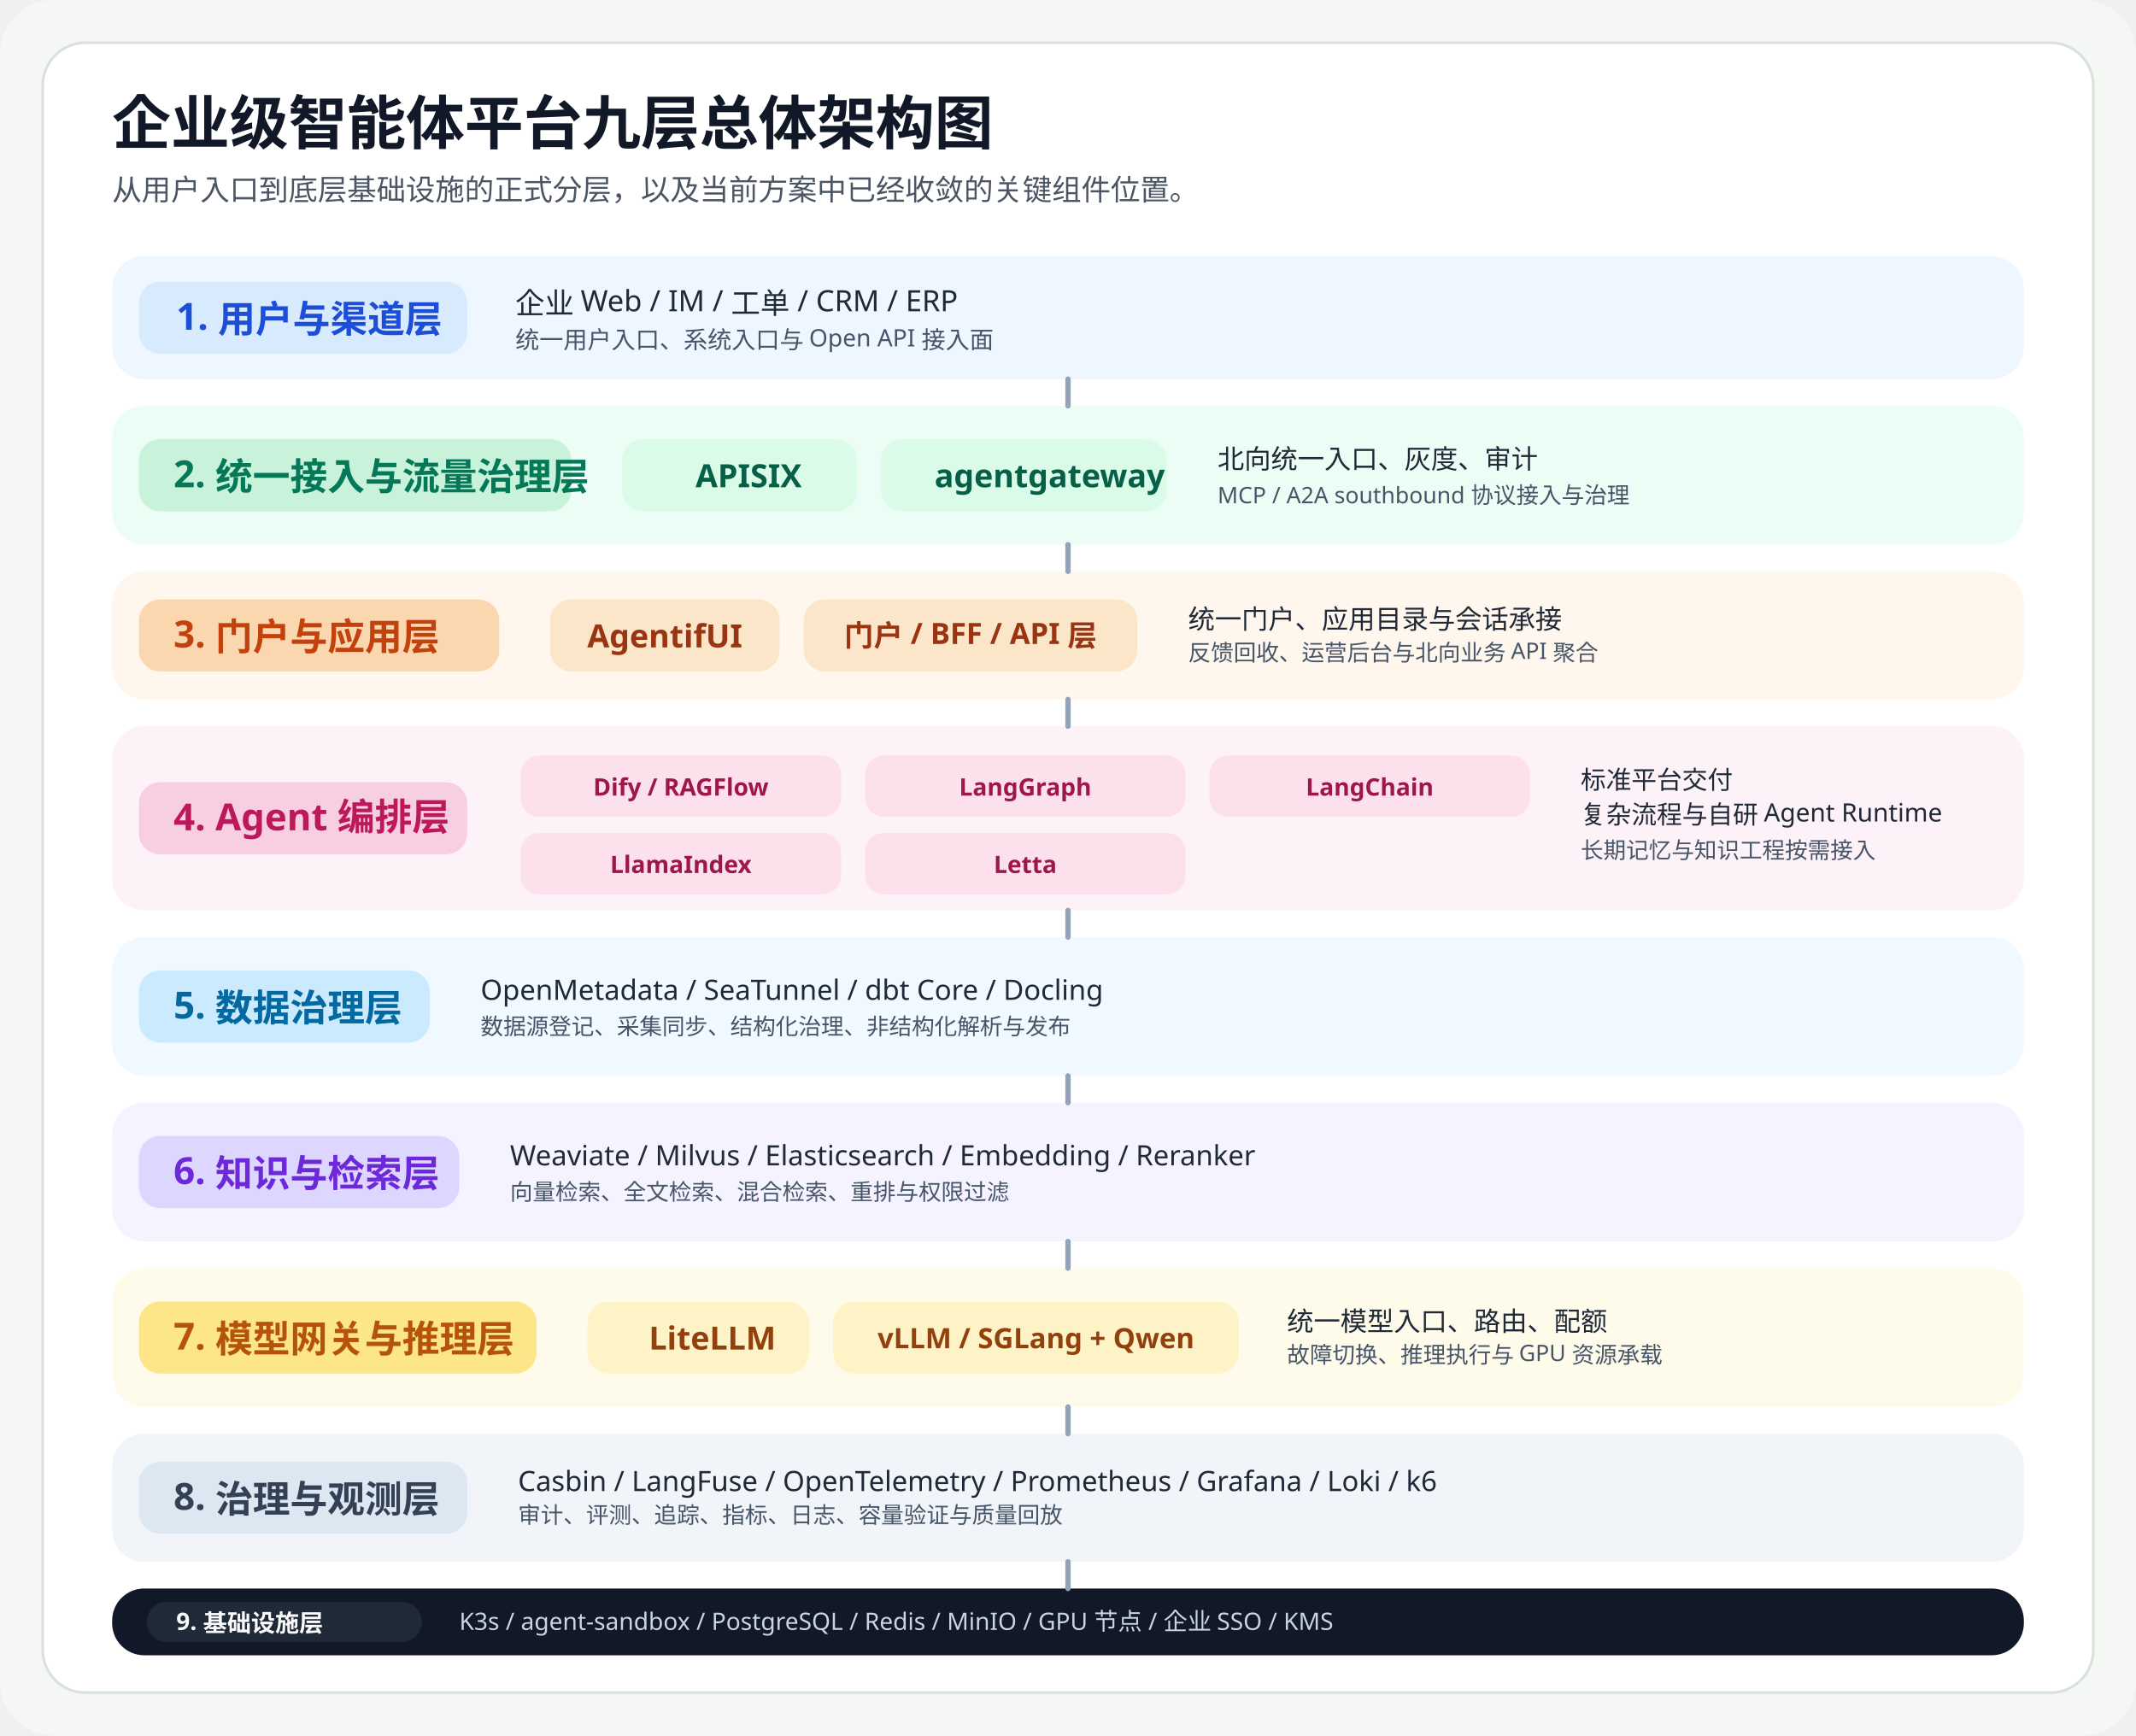
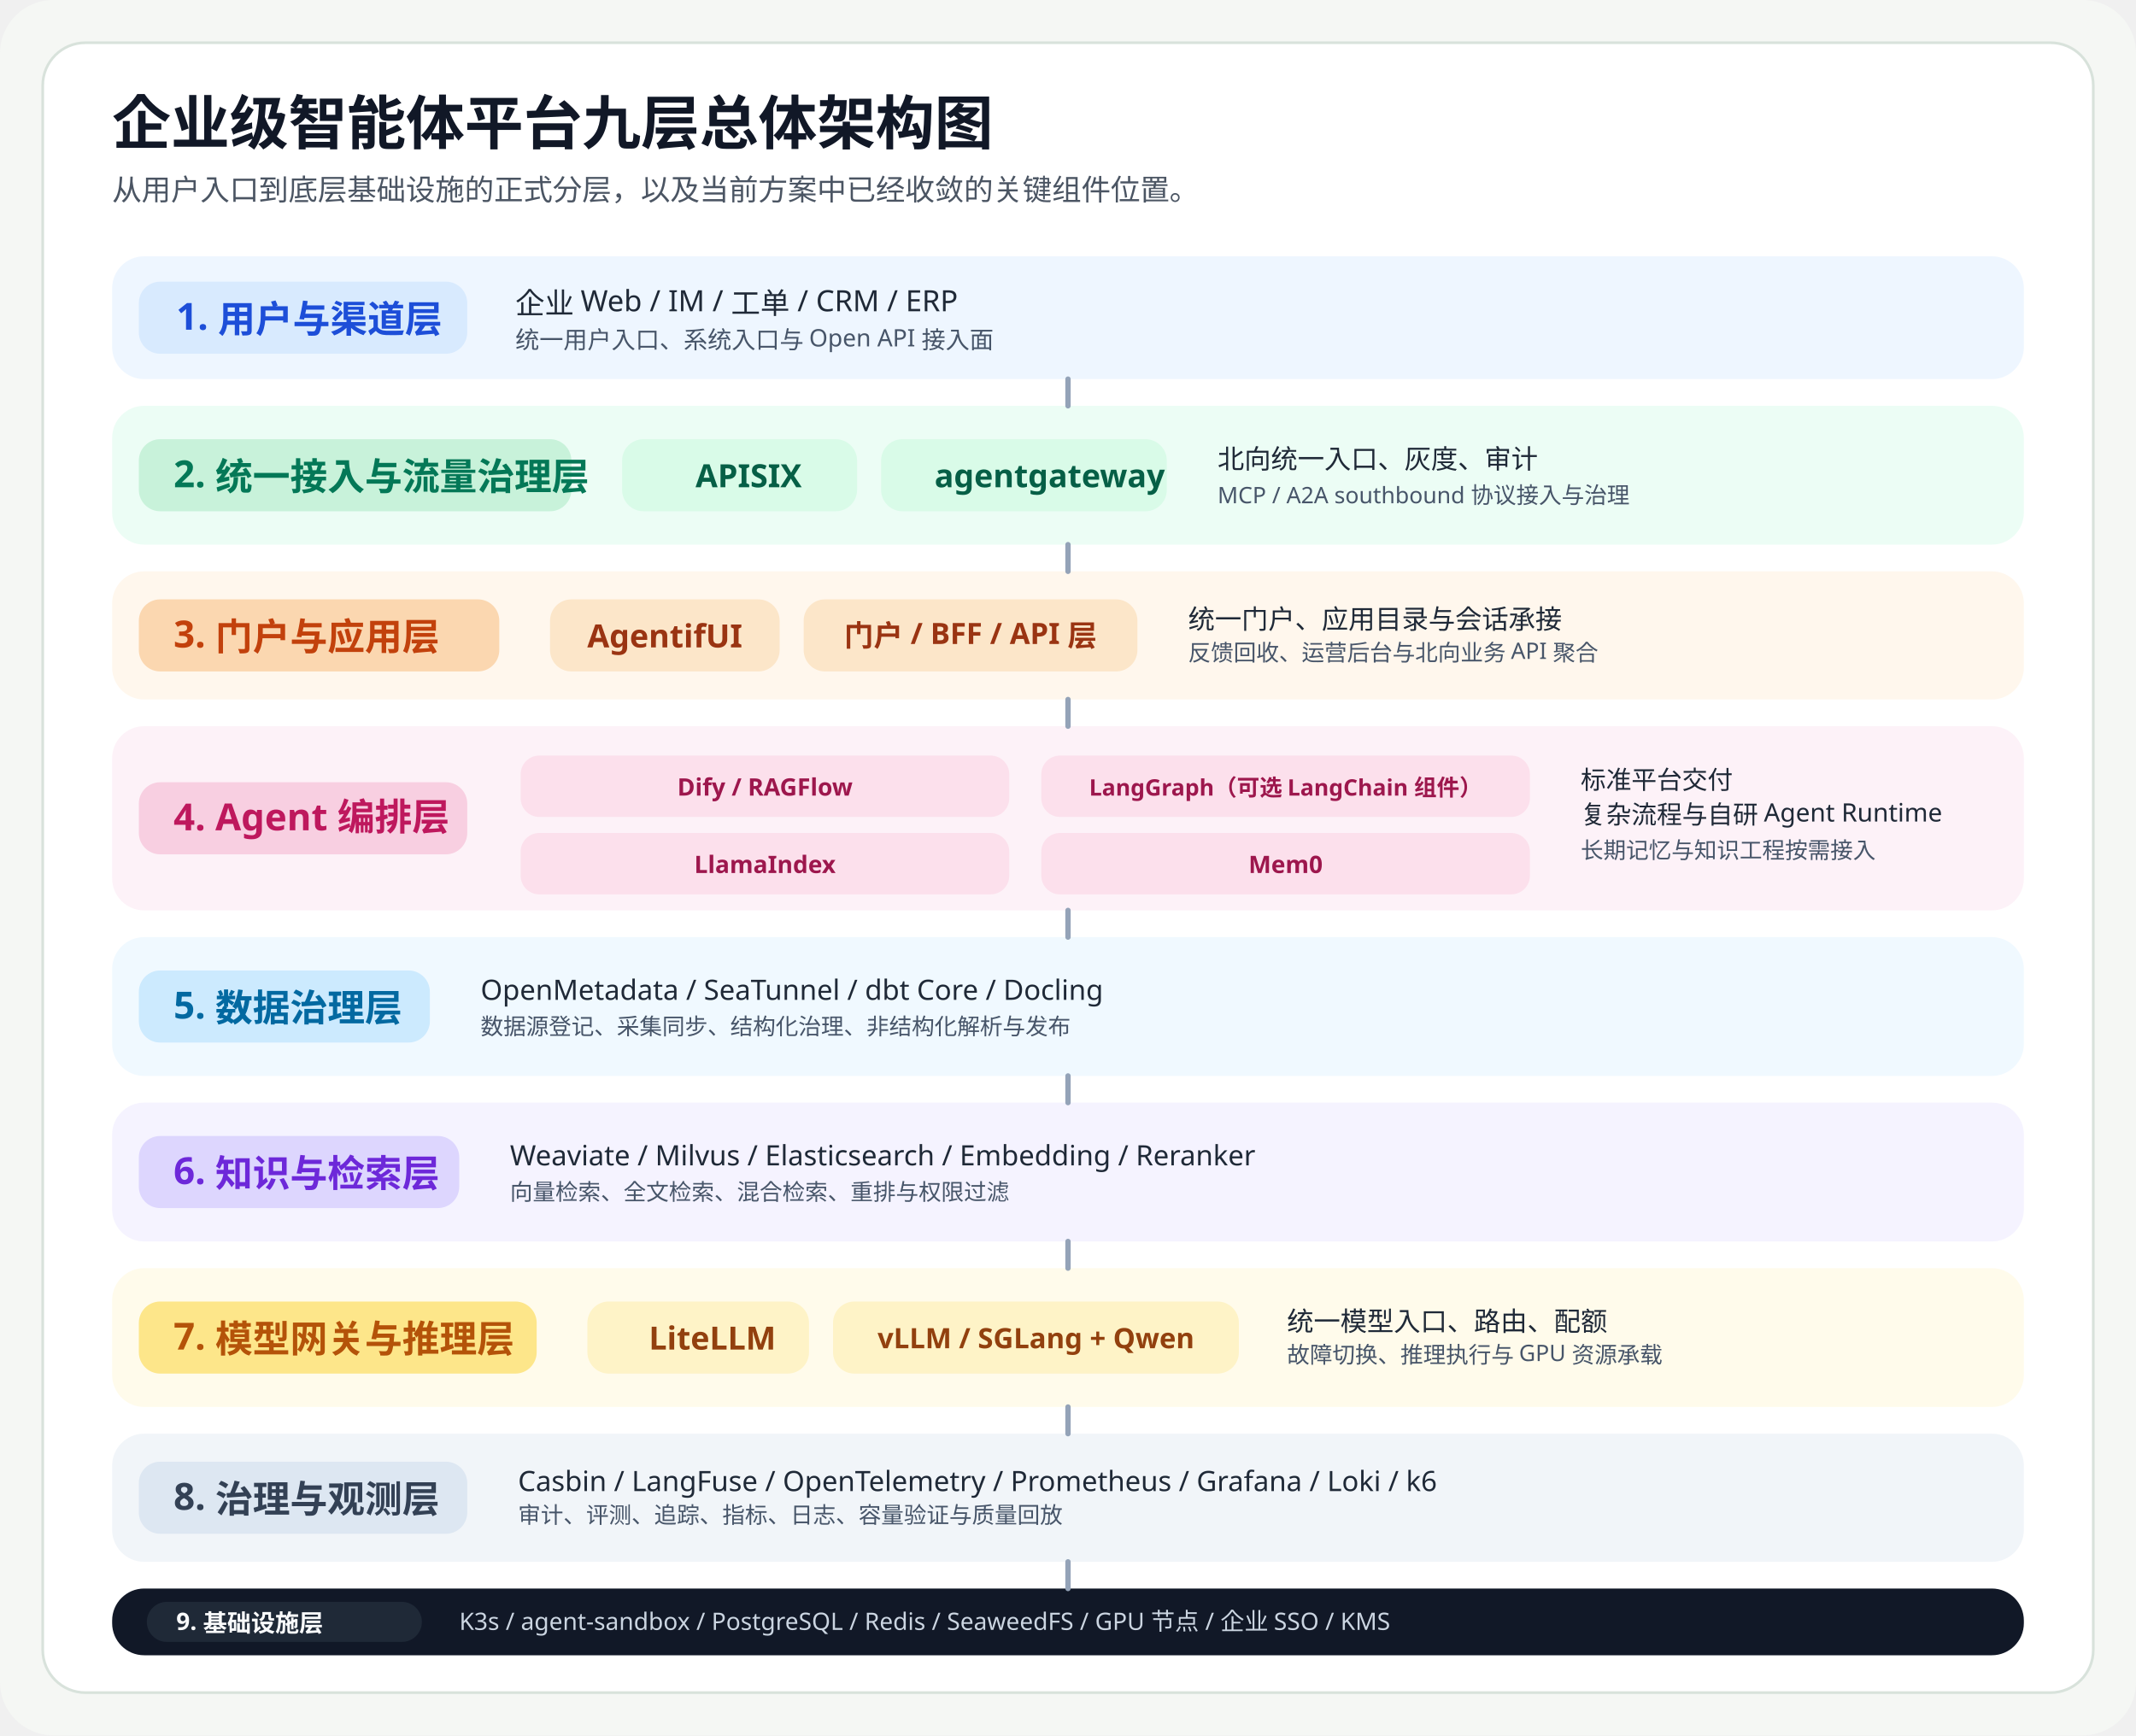
<svg xmlns="http://www.w3.org/2000/svg" width="1600" height="1300" viewBox="0 0 1600 1300" fill="none">
  <rect width="1600" height="1300" rx="40" fill="#F5F7F4" />
  <rect x="32" y="32" width="1536" height="1236" rx="32" fill="#FFFFFF" stroke="#D8E2DB" stroke-width="2" />
  <text x="84" y="108" fill="#111827" font-size="44" font-family="IBM Plex Sans, PingFang SC, Microsoft YaHei, sans-serif" font-weight="700">企业级智能体平台九层总体架构图</text>
  <text x="84" y="150" fill="#4B5563" font-size="22" font-family="IBM Plex Sans, PingFang SC, Microsoft YaHei, sans-serif">从用户入口到底层基础设施的正式分层，以及当前方案中已经收敛的关键组件位置。</text>
  <g font-family="IBM Plex Sans, PingFang SC, Microsoft YaHei, sans-serif">
    <rect x="84" y="192" width="1432" height="92" rx="24" fill="#EEF6FF" />
    <rect x="104" y="211" width="246" height="54" rx="16" fill="#D8EAFE" />
    <text x="132" y="247" fill="#1D4ED8" font-size="28" font-weight="700">1. 用户与渠道层</text>
    <text x="386" y="235" fill="#1F2937" font-size="22">企业 Web / IM / 工单 / CRM / ERP</text>
    <text x="386" y="261" fill="#475569" font-size="18">统一用户入口、系统入口与 Open API 接入面</text>
    <rect x="84" y="304" width="1432" height="104" rx="24" fill="#ECFDF5" />
    <rect x="104" y="329" width="324" height="54" rx="16" fill="#C8F2DA" />
    <text x="130" y="365" fill="#047857" font-size="28" font-weight="700">2. 统一接入与流量治理层</text>
    <rect x="466" y="329" width="176" height="54" rx="16" fill="#D9FBE8" />
    <rect x="660" y="329" width="214" height="54" rx="16" fill="#D9FBE8" />
    <text x="521" y="365" fill="#065F46" font-size="24" font-weight="600">APISIX</text>
    <text x="700" y="365" fill="#065F46" font-size="24" font-weight="600">agentgateway</text>
    <text x="912" y="351" fill="#1F2937" font-size="20">北向统一入口、灰度、审计</text>
    <text x="912" y="377" fill="#475569" font-size="17">MCP / A2A southbound 协议接入与治理</text>
    <rect x="84" y="428" width="1432" height="96" rx="24" fill="#FFF7ED" />
    <rect x="104" y="449" width="270" height="54" rx="16" fill="#FBD7B0" />
    <text x="130" y="485" fill="#C2410C" font-size="28" font-weight="700">3. 门户与应用层</text>
    <rect x="412" y="449" width="172" height="54" rx="16" fill="#FCE6C9" />
    <rect x="602" y="449" width="250" height="54" rx="16" fill="#FCE6C9" />
    <text x="498" y="485" text-anchor="middle" fill="#9A3412" font-size="24" font-weight="600">AgentifUI</text>
    <text x="727" y="484" text-anchor="middle" fill="#9A3412" font-size="22" font-weight="600">门户 / BFF / API 层</text>
    <text x="890" y="471" fill="#1F2937" font-size="20">统一门户、应用目录与会话承接</text>
    <text x="890" y="495" fill="#475569" font-size="17">反馈回收、运营后台与北向业务 API 聚合</text>
    <rect x="84" y="544" width="1432" height="138" rx="24" fill="#FDF2F8" />
    <rect x="104" y="586" width="246" height="54" rx="16" fill="#F8CFE1" />
    <text x="130" y="622" fill="#BE185D" font-size="28" font-weight="700">4. Agent 编排层</text>
-     <rect x="390" y="566" width="240" height="46" rx="14" fill="#FCE0EC" />
-     <rect x="648" y="566" width="240" height="46" rx="14" fill="#FCE0EC" />
-     <rect x="906" y="566" width="240" height="46" rx="14" fill="#FCE0EC" />
-     <rect x="390" y="624" width="240" height="46" rx="14" fill="#FCE0EC" />
-     <rect x="648" y="624" width="240" height="46" rx="14" fill="#FCE0EC" />
-     <text x="510" y="596" text-anchor="middle" fill="#9D174D" font-size="18" font-weight="600">Dify / RAGFlow</text>
-     <text x="768" y="596" text-anchor="middle" fill="#9D174D" font-size="18" font-weight="600">LangGraph</text>
-     <text x="1026" y="596" text-anchor="middle" fill="#9D174D" font-size="18" font-weight="600">LangChain</text>
-     <text x="510" y="654" text-anchor="middle" fill="#9D174D" font-size="18" font-weight="600">LlamaIndex</text>
-     <text x="768" y="654" text-anchor="middle" fill="#9D174D" font-size="18" font-weight="600">Letta</text>
+     <rect x="390" y="566" width="366" height="46" rx="14" fill="#FCE0EC" />
+     <rect x="780" y="566" width="366" height="46" rx="14" fill="#FCE0EC" />
+     <rect x="390" y="624" width="366" height="46" rx="14" fill="#FCE0EC" />
+     <rect x="780" y="624" width="366" height="46" rx="14" fill="#FCE0EC" />
+     <text x="573" y="596" text-anchor="middle" fill="#9D174D" font-size="18" font-weight="600">Dify / RAGFlow</text>
+     <text x="963" y="596" text-anchor="middle" fill="#9D174D" font-size="17" font-weight="600">LangGraph（可选 LangChain 组件）</text>
+     <text x="573" y="654" text-anchor="middle" fill="#9D174D" font-size="18" font-weight="600">LlamaIndex</text>
+     <text x="963" y="654" text-anchor="middle" fill="#9D174D" font-size="18" font-weight="600">Mem0</text>
    <text x="1184" y="591" fill="#1F2937" font-size="19">标准平台交付</text>
    <text x="1184" y="617" fill="#1F2937" font-size="19">复杂流程与自研 Agent Runtime</text>
    <text x="1184" y="643" fill="#475569" font-size="17">长期记忆与知识工程按需接入</text>
    <rect x="84" y="702" width="1432" height="104" rx="24" fill="#F0F9FF" />
    <rect x="104" y="727" width="218" height="54" rx="16" fill="#CCEAFE" />
    <text x="130" y="763" fill="#0369A1" font-size="28" font-weight="700">5. 数据治理层</text>
    <text x="360" y="749" fill="#1F2937" font-size="21">OpenMetadata / SeaTunnel / dbt Core / Docling</text>
    <text x="360" y="775" fill="#475569" font-size="17">数据源登记、采集同步、结构化治理、非结构化解析与发布</text>
    <rect x="84" y="826" width="1432" height="104" rx="24" fill="#F5F3FF" />
    <rect x="104" y="851" width="240" height="54" rx="16" fill="#DDD6FE" />
    <text x="130" y="887" fill="#6D28D9" font-size="28" font-weight="700">6. 知识与检索层</text>
    <text x="382" y="873" fill="#1F2937" font-size="21">Weaviate / Milvus / Elasticsearch / Embedding / Reranker</text>
    <text x="382" y="899" fill="#475569" font-size="17">向量检索、全文检索、混合检索、重排与权限过滤</text>
    <rect x="84" y="950" width="1432" height="104" rx="24" fill="#FFFBEB" />
    <rect x="104" y="975" width="298" height="54" rx="16" fill="#FDE68A" />
    <text x="130" y="1011" fill="#B45309" font-size="28" font-weight="700">7. 模型网关与推理层</text>
    <rect x="440" y="975" width="166" height="54" rx="16" fill="#FEF3C7" />
    <rect x="624" y="975" width="304" height="54" rx="16" fill="#FEF3C7" />
    <text x="486" y="1011" fill="#92400E" font-size="24" font-weight="600">LiteLLM</text>
    <text x="776" y="1010" text-anchor="middle" fill="#92400E" font-size="21" font-weight="600">vLLM / SGLang + Qwen</text>
    <text x="964" y="997" fill="#1F2937" font-size="20">统一模型入口、路由、配额</text>
    <text x="964" y="1021" fill="#475569" font-size="17">故障切换、推理执行与 GPU 资源承载</text>
    <rect x="84" y="1074" width="1432" height="96" rx="24" fill="#F1F5F9" />
    <rect x="104" y="1095" width="246" height="54" rx="16" fill="#DDE7F2" />
    <text x="130" y="1131" fill="#334155" font-size="28" font-weight="700">8. 治理与观测层</text>
    <text x="388" y="1117" fill="#1F2937" font-size="21">Casbin / LangFuse / OpenTelemetry / Prometheus / Grafana / Loki / k6</text>
    <text x="388" y="1141" fill="#475569" font-size="17">审计、评测、追踪、指标、日志、容量验证与质量回放</text>
    <rect x="84" y="1190" width="1432" height="50" rx="24" fill="#111827" />
    <rect x="110" y="1200" width="206" height="30" rx="15" fill="#1F2937" />
    <text x="132" y="1221" fill="#F9FAFB" font-size="18" font-weight="600">9. 基础设施层</text>
-     <text x="344" y="1221" fill="#CBD5E1" font-size="18">K3s / agent-sandbox / PostgreSQL / Redis / MinIO / GPU 节点 / 企业 SSO / KMS</text>
+     <text x="344" y="1221" fill="#CBD5E1" font-size="18">K3s / agent-sandbox / PostgreSQL / Redis / SeaweedFS / GPU 节点 / 企业 SSO / KMS</text>
  </g>
  <path d="M800 284V304" stroke="#94A3B8" stroke-width="4" stroke-linecap="round" />
  <path d="M800 408V428" stroke="#94A3B8" stroke-width="4" stroke-linecap="round" />
  <path d="M800 524V544" stroke="#94A3B8" stroke-width="4" stroke-linecap="round" />
  <path d="M800 682V702" stroke="#94A3B8" stroke-width="4" stroke-linecap="round" />
  <path d="M800 806V826" stroke="#94A3B8" stroke-width="4" stroke-linecap="round" />
  <path d="M800 930V950" stroke="#94A3B8" stroke-width="4" stroke-linecap="round" />
  <path d="M800 1054V1074" stroke="#94A3B8" stroke-width="4" stroke-linecap="round" />
  <path d="M800 1170V1190" stroke="#94A3B8" stroke-width="4" stroke-linecap="round" />
</svg>
